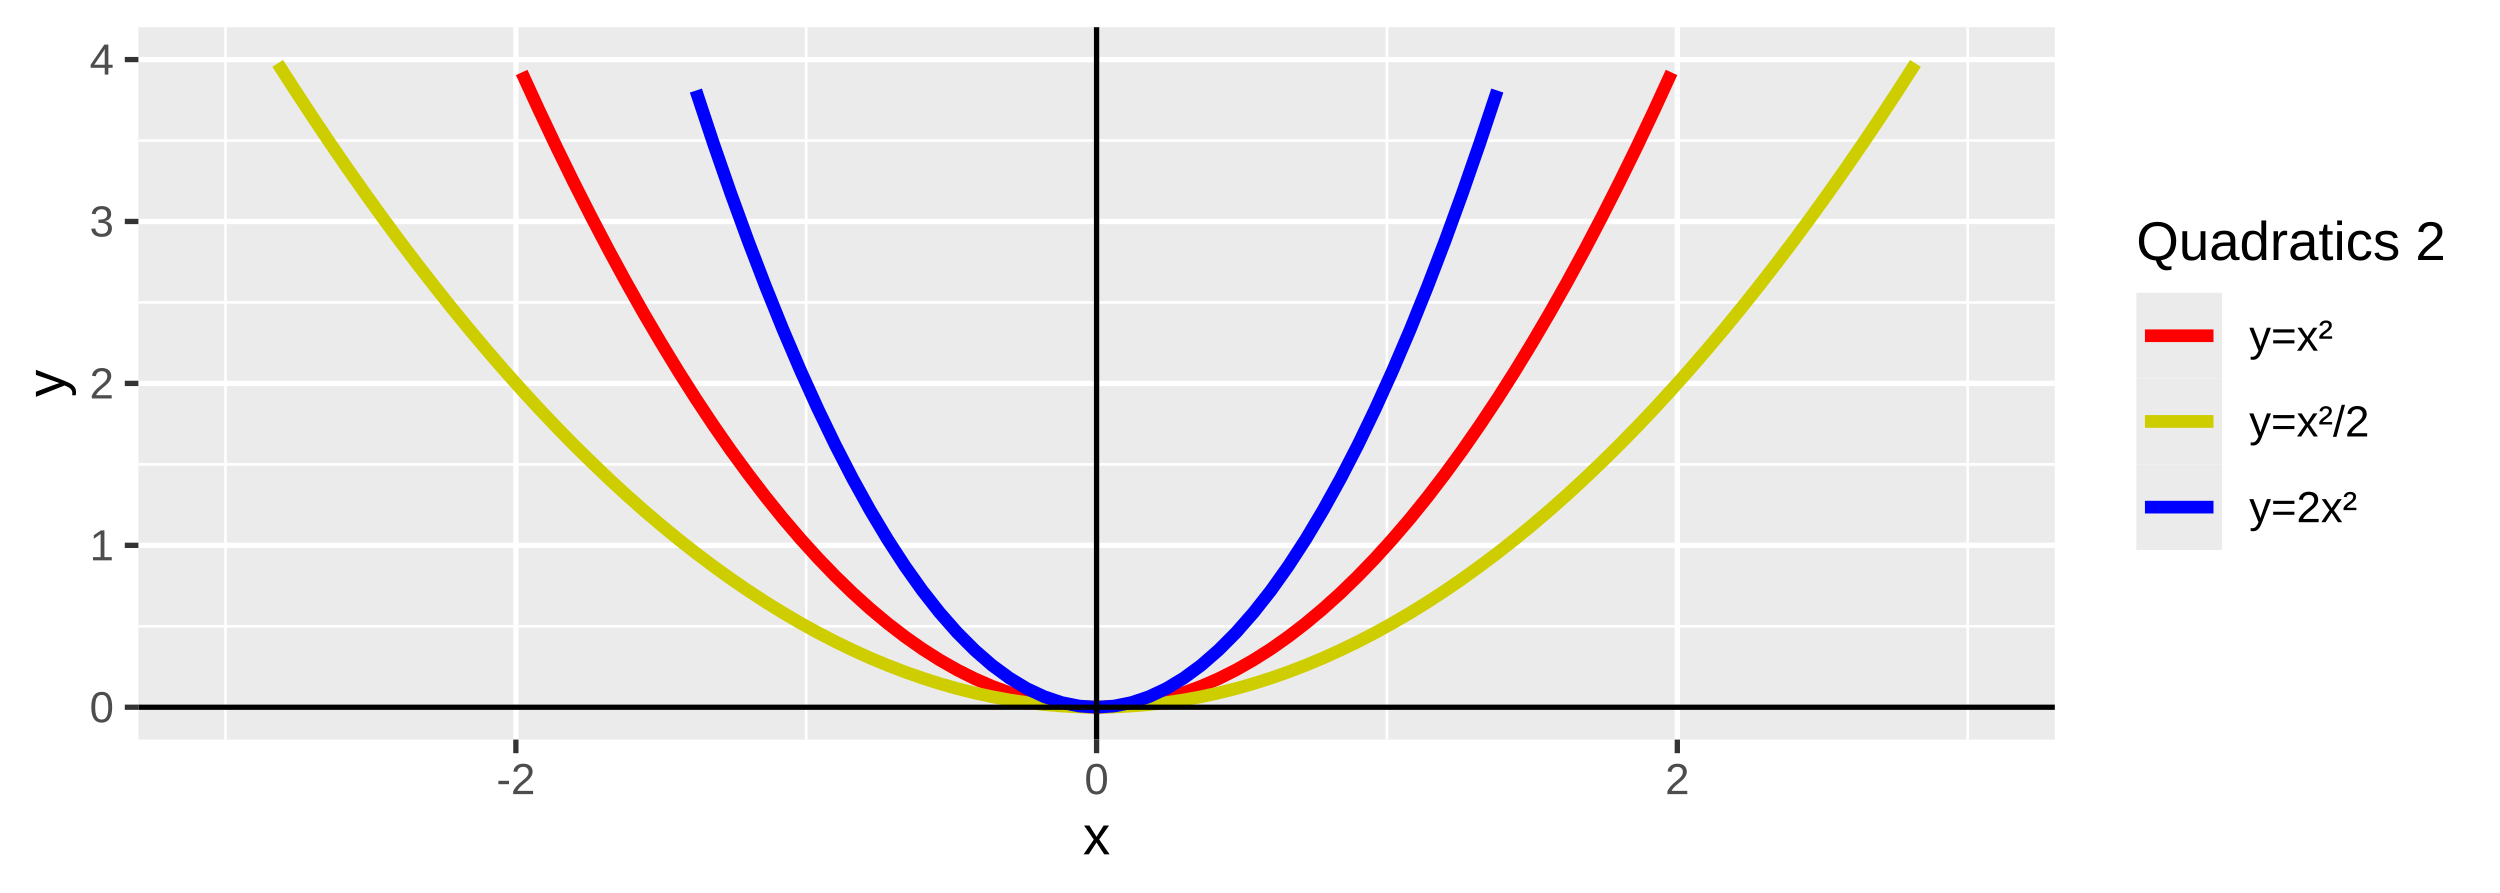
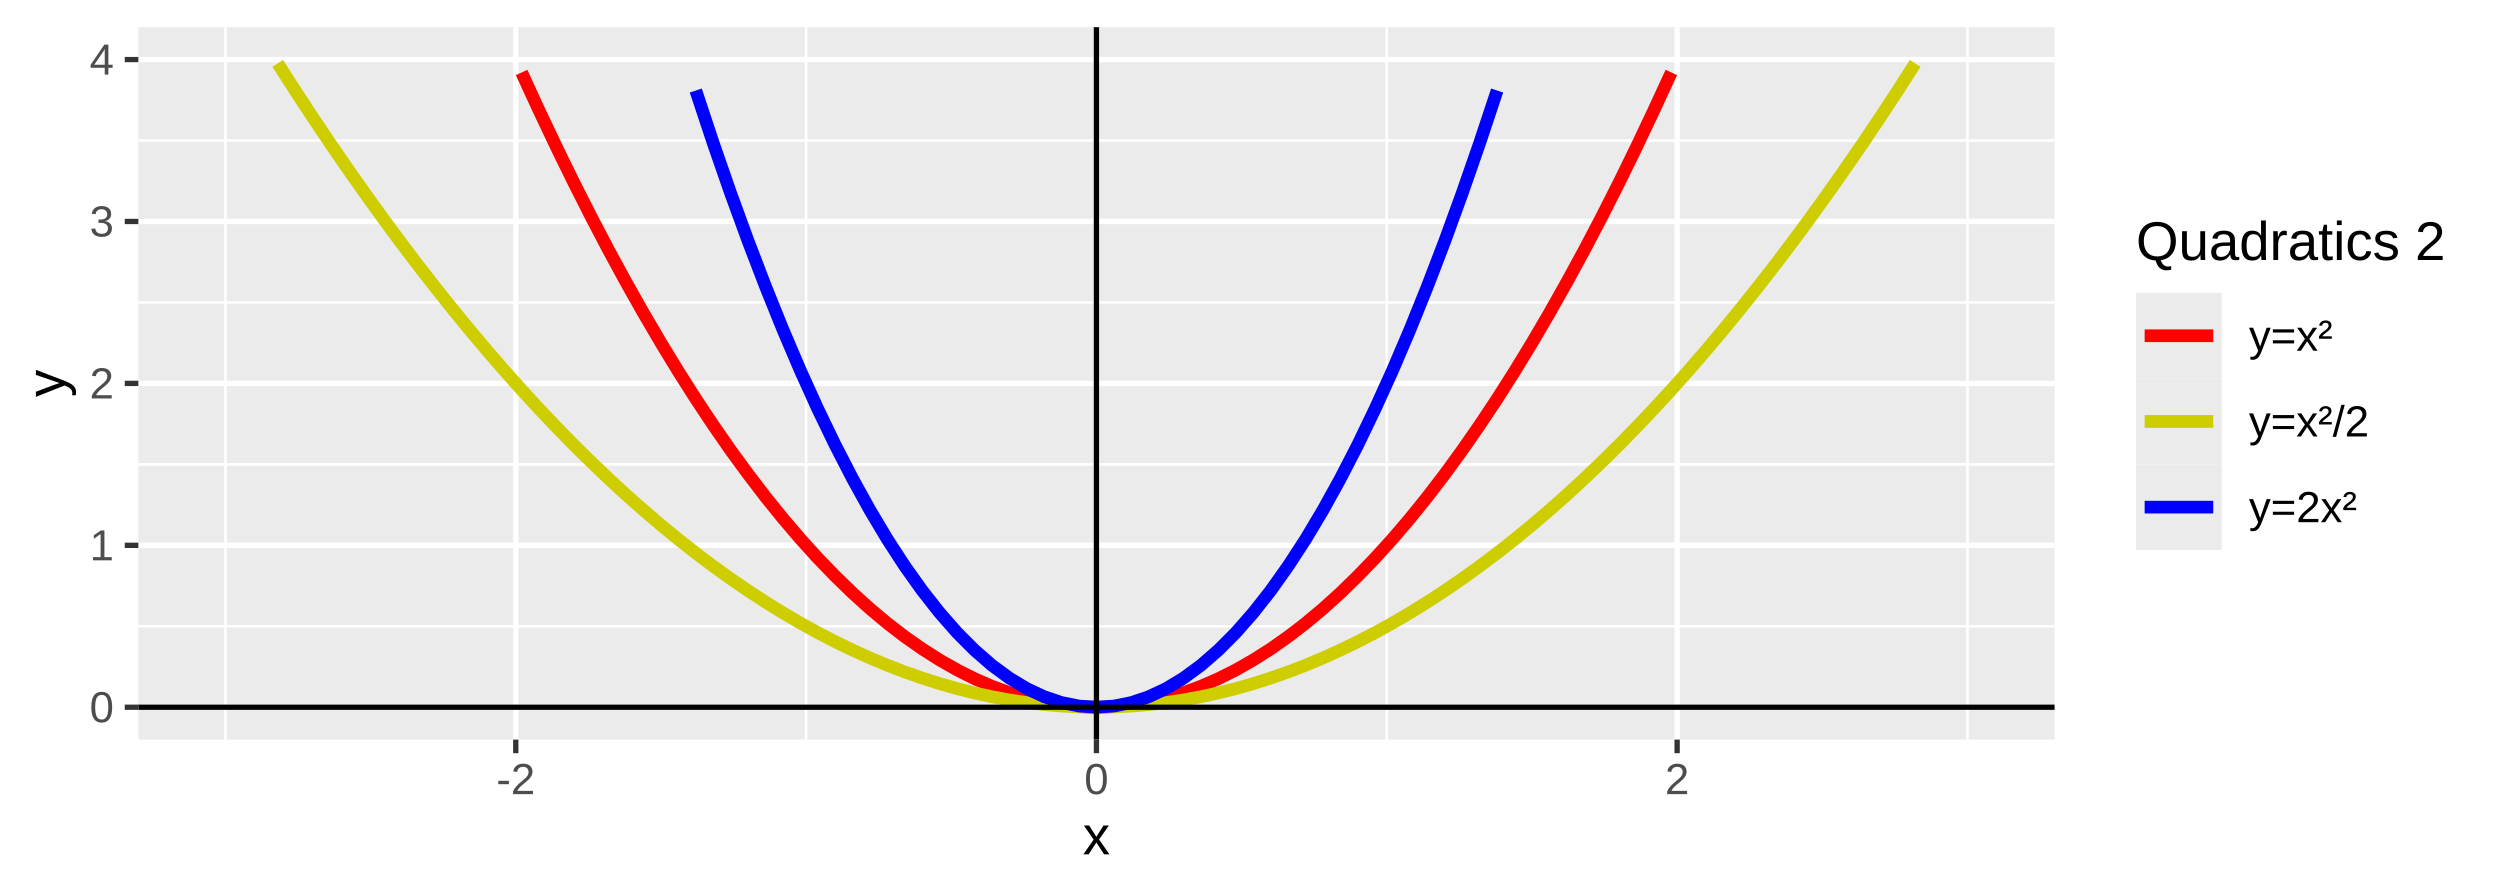
- <svg xmlns="http://www.w3.org/2000/svg" class="svglite" width="504.00pt" height="180.00pt" viewBox="0 0 504.00 180.00">
-   <defs>
-     <style type="text/css">
+ <svg xmlns="http://www.w3.org/2000/svg" width="504.00pt" height="180.00pt" viewBox="0 0 504.00 180.00">
+   <g class="svglite">
+     <defs>
+       <style type="text/css">
    .svglite line, .svglite polyline, .svglite polygon, .svglite path, .svglite rect, .svglite circle {
      fill: none;
      stroke: #000000;
      stroke-linecap: round;
      stroke-linejoin: round;
      stroke-miterlimit: 10.00;
    }
    .svglite text {
      white-space: pre;
    }
+     .svglite g.glyphgroup path {
+       fill: inherit;
+       stroke: none;
+     }
  </style>
-   </defs>
-   <rect width="100%" height="100%" style="stroke: none; fill: #FFFFFF;" />
-   <defs>
-     <clipPath id="cpMC4wMHw1MDQuMDB8MC4wMHwxODAuMDA=">
-       <rect x="0.00" y="0.00" width="504.00" height="180.00" />
-     </clipPath>
-   </defs>
-   <g clip-path="url(#cpMC4wMHw1MDQuMDB8MC4wMHwxODAuMDA=)">
-     <rect x="0" y="0.00" width="504.00" height="180.00" style="stroke-width: 1.07; stroke: #FFFFFF; fill: #FFFFFF;" />
-   </g>
-   <defs>
-     <clipPath id="cpMjcuOTB8NDE0LjI1fDUuNDh8MTQ5LjEx">
-       <rect x="27.90" y="5.48" width="386.35" height="143.63" />
-     </clipPath>
-   </defs>
-   <g clip-path="url(#cpMjcuOTB8NDE0LjI1fDUuNDh8MTQ5LjEx)">
-     <rect x="27.90" y="5.48" width="386.35" height="143.63" style="stroke-width: 1.07; stroke: none; fill: #EBEBEB;" />
-     <polyline points="27.90,126.26 414.25,126.26 " style="stroke-width: 0.53; stroke: #FFFFFF; stroke-linecap: butt;" />
-     <polyline points="27.90,93.62 414.25,93.62 " style="stroke-width: 0.53; stroke: #FFFFFF; stroke-linecap: butt;" />
-     <polyline points="27.90,60.97 414.25,60.97 " style="stroke-width: 0.53; stroke: #FFFFFF; stroke-linecap: butt;" />
-     <polyline points="27.90,28.33 414.25,28.33 " style="stroke-width: 0.53; stroke: #FFFFFF; stroke-linecap: butt;" />
-     <polyline points="45.46,149.11 45.46,5.48 " style="stroke-width: 0.53; stroke: #FFFFFF; stroke-linecap: butt;" />
-     <polyline points="162.53,149.11 162.53,5.48 " style="stroke-width: 0.53; stroke: #FFFFFF; stroke-linecap: butt;" />
-     <polyline points="279.61,149.11 279.61,5.48 " style="stroke-width: 0.53; stroke: #FFFFFF; stroke-linecap: butt;" />
-     <polyline points="396.69,149.11 396.69,5.48 " style="stroke-width: 0.53; stroke: #FFFFFF; stroke-linecap: butt;" />
-     <polyline points="27.90,142.58 414.25,142.58 " style="stroke-width: 1.07; stroke: #FFFFFF; stroke-linecap: butt;" />
-     <polyline points="27.90,109.94 414.25,109.94 " style="stroke-width: 1.07; stroke: #FFFFFF; stroke-linecap: butt;" />
-     <polyline points="27.90,77.29 414.25,77.29 " style="stroke-width: 1.07; stroke: #FFFFFF; stroke-linecap: butt;" />
-     <polyline points="27.90,44.65 414.25,44.65 " style="stroke-width: 1.07; stroke: #FFFFFF; stroke-linecap: butt;" />
-     <polyline points="27.90,12.01 414.25,12.01 " style="stroke-width: 1.07; stroke: #FFFFFF; stroke-linecap: butt;" />
-     <polyline points="104.00,149.11 104.00,5.48 " style="stroke-width: 1.07; stroke: #FFFFFF; stroke-linecap: butt;" />
-     <polyline points="221.07,149.11 221.07,5.48 " style="stroke-width: 1.07; stroke: #FFFFFF; stroke-linecap: butt;" />
-     <polyline points="338.15,149.11 338.15,5.48 " style="stroke-width: 1.07; stroke: #FFFFFF; stroke-linecap: butt;" />
-     <polyline points="105.17,14.61 108.68,22.24 112.19,29.65 115.70,36.82 119.22,43.75 122.73,50.45 126.24,56.91 129.75,63.14 133.27,69.13 136.78,74.89 140.29,80.41 143.80,85.70 147.31,90.76 150.83,95.57 154.34,100.16 157.85,104.51 161.36,108.62 164.88,112.50 168.39,116.14 171.90,119.55 175.41,122.72 178.93,125.66 182.44,128.36 185.95,130.83 189.46,133.06 192.98,135.06 196.49,136.82 200.00,138.35 203.51,139.64 207.02,140.70 210.54,141.52 214.05,142.11 217.56,142.46 221.07,142.58 224.59,142.46 228.10,142.11 231.61,141.52 235.12,140.70 238.64,139.64 242.15,138.35 245.66,136.82 249.17,135.06 252.68,133.06 256.20,130.83 259.71,128.36 263.22,125.66 266.73,122.72 270.25,119.55 273.76,116.14 277.27,112.50 280.78,108.62 284.30,104.51 287.81,100.16 291.32,95.57 294.83,90.76 298.34,85.70 301.86,80.41 305.37,74.89 308.88,69.13 312.39,63.14 315.91,56.91 319.42,50.45 322.93,43.75 326.44,36.82 329.96,29.65 333.47,22.24 336.98,14.61 " style="stroke-width: 2.56; stroke: #FF0000; stroke-linecap: butt;" />
-     <polyline points="55.99,12.78 59.51,18.25 63.02,23.60 66.53,28.83 70.04,33.94 73.56,38.93 77.07,43.81 80.58,48.57 84.09,53.21 87.61,57.73 91.12,62.14 94.63,66.43 98.14,70.60 101.65,74.66 105.17,78.59 108.68,82.41 112.19,86.11 115.70,89.70 119.22,93.16 122.73,96.51 126.24,99.75 129.75,102.86 133.27,105.86 136.78,108.74 140.29,111.50 143.80,114.14 147.31,116.67 150.83,119.08 154.34,121.37 157.85,123.54 161.36,125.60 164.88,127.54 168.39,129.36 171.90,131.06 175.41,132.65 178.93,134.12 182.44,135.47 185.95,136.70 189.46,137.82 192.98,138.82 196.49,139.70 200.00,140.46 203.51,141.11 207.02,141.64 210.54,142.05 214.05,142.34 217.56,142.52 221.07,142.58 224.59,142.52 228.10,142.34 231.61,142.05 235.12,141.64 238.64,141.11 242.15,140.46 245.66,139.70 249.17,138.82 252.68,137.82 256.20,136.70 259.71,135.47 263.22,134.12 266.73,132.65 270.25,131.06 273.76,129.36 277.27,127.54 280.78,125.60 284.30,123.54 287.81,121.37 291.32,119.08 294.83,116.67 298.34,114.14 301.86,111.50 305.37,108.74 308.88,105.86 312.39,102.86 315.91,99.75 319.42,96.51 322.93,93.16 326.44,89.70 329.96,86.11 333.47,82.41 336.98,78.59 340.49,74.66 344.00,70.60 347.52,66.43 351.03,62.14 354.54,57.73 358.05,53.21 361.57,48.57 365.08,43.81 368.59,38.93 372.10,33.94 375.62,28.83 379.13,23.60 382.64,18.25 386.15,12.78 " style="stroke-width: 2.56; stroke: #CDCD00; stroke-linecap: butt;" />
-     <polyline points="140.29,18.25 143.80,28.83 147.31,38.93 150.83,48.57 154.34,57.73 157.85,66.43 161.36,74.66 164.88,82.41 168.39,89.70 171.90,96.51 175.41,102.86 178.93,108.74 182.44,114.14 185.95,119.08 189.46,123.54 192.98,127.54 196.49,131.06 200.00,134.12 203.51,136.70 207.02,138.82 210.54,140.46 214.05,141.64 217.56,142.34 221.07,142.58 224.59,142.34 228.10,141.64 231.61,140.46 235.12,138.82 238.64,136.70 242.15,134.12 245.66,131.06 249.17,127.54 252.68,123.54 256.20,119.08 259.71,114.14 263.22,108.74 266.73,102.86 270.25,96.51 273.76,89.70 277.27,82.41 280.78,74.66 284.30,66.43 287.81,57.73 291.32,48.57 294.83,38.93 298.34,28.83 301.86,18.25 " style="stroke-width: 2.56; stroke: #0000FF; stroke-linecap: butt;" />
-     <line x1="27.90" y1="142.58" x2="414.25" y2="142.58" style="stroke-width: 1.07; stroke-linecap: butt;" />
-     <line x1="221.07" y1="149.11" x2="221.07" y2="5.48" style="stroke-width: 1.07; stroke-linecap: butt;" />
-   </g>
-   <g clip-path="url(#cpMC4wMHw1MDQuMDB8MC4wMHwxODAuMDA=)">
-     <text x="22.96" y="145.61" text-anchor="end" style="font-size: 8.80px;fill: #4D4D4D; font-family: &quot;Arimo&quot;;" textLength="4.90px" lengthAdjust="spacingAndGlyphs">0</text>
-     <text x="22.96" y="112.97" text-anchor="end" style="font-size: 8.80px;fill: #4D4D4D; font-family: &quot;Arimo&quot;;" textLength="4.90px" lengthAdjust="spacingAndGlyphs">1</text>
-     <text x="22.96" y="80.33" text-anchor="end" style="font-size: 8.80px;fill: #4D4D4D; font-family: &quot;Arimo&quot;;" textLength="4.90px" lengthAdjust="spacingAndGlyphs">2</text>
-     <text x="22.96" y="47.68" text-anchor="end" style="font-size: 8.80px;fill: #4D4D4D; font-family: &quot;Arimo&quot;;" textLength="4.90px" lengthAdjust="spacingAndGlyphs">3</text>
-     <text x="22.96" y="15.04" text-anchor="end" style="font-size: 8.80px;fill: #4D4D4D; font-family: &quot;Arimo&quot;;" textLength="4.90px" lengthAdjust="spacingAndGlyphs">4</text>
-     <polyline points="25.16,142.58 27.90,142.58 " style="stroke-width: 1.07; stroke: #333333; stroke-linecap: butt;" />
-     <polyline points="25.16,109.94 27.90,109.94 " style="stroke-width: 1.07; stroke: #333333; stroke-linecap: butt;" />
-     <polyline points="25.16,77.29 27.90,77.29 " style="stroke-width: 1.07; stroke: #333333; stroke-linecap: butt;" />
-     <polyline points="25.16,44.65 27.90,44.65 " style="stroke-width: 1.07; stroke: #333333; stroke-linecap: butt;" />
-     <polyline points="25.16,12.01 27.90,12.01 " style="stroke-width: 1.07; stroke: #333333; stroke-linecap: butt;" />
-     <polyline points="104.00,151.85 104.00,149.11 " style="stroke-width: 1.07; stroke: #333333; stroke-linecap: butt;" />
-     <polyline points="221.07,151.85 221.07,149.11 " style="stroke-width: 1.07; stroke: #333333; stroke-linecap: butt;" />
-     <polyline points="338.15,151.85 338.15,149.11 " style="stroke-width: 1.07; stroke: #333333; stroke-linecap: butt;" />
-     <text x="104.00" y="160.10" text-anchor="middle" style="font-size: 8.80px;fill: #4D4D4D; font-family: &quot;Arimo&quot;;" textLength="7.82px" lengthAdjust="spacingAndGlyphs">-2</text>
-     <text x="221.07" y="160.10" text-anchor="middle" style="font-size: 8.80px;fill: #4D4D4D; font-family: &quot;Arimo&quot;;" textLength="4.90px" lengthAdjust="spacingAndGlyphs">0</text>
-     <text x="338.15" y="160.10" text-anchor="middle" style="font-size: 8.80px;fill: #4D4D4D; font-family: &quot;Arimo&quot;;" textLength="4.90px" lengthAdjust="spacingAndGlyphs">2</text>
-     <text x="221.07" y="172.24" text-anchor="middle" style="font-size: 11.00px; font-family: &quot;Arimo&quot;;" textLength="5.50px" lengthAdjust="spacingAndGlyphs">x</text>
-     <text transform="translate(13.05,77.29) rotate(-90)" text-anchor="middle" style="font-size: 11.00px; font-family: &quot;Arimo&quot;;" textLength="5.50px" lengthAdjust="spacingAndGlyphs">y</text>
-     <rect x="425.21" y="38.23" width="73.31" height="78.13" style="stroke-width: 1.07; stroke: none; fill: #FFFFFF;" />
-     <text x="430.69" y="52.42" style="font-size: 11.00px; font-family: &quot;Arimo&quot;;" textLength="62.35px" lengthAdjust="spacingAndGlyphs">Quadratics 2</text>
-     <rect x="430.69" y="59.04" width="17.28" height="17.28" style="stroke-width: 1.07; stroke: none; fill: #EBEBEB;" />
-     <line x1="432.42" y1="67.68" x2="446.24" y2="67.68" style="stroke-width: 2.56; stroke: #FF0000; stroke-linecap: butt;" />
-     <rect x="430.69" y="76.32" width="17.28" height="17.28" style="stroke-width: 1.07; stroke: none; fill: #EBEBEB;" />
-     <line x1="432.42" y1="84.96" x2="446.24" y2="84.96" style="stroke-width: 2.56; stroke: #CDCD00; stroke-linecap: butt;" />
-     <rect x="430.69" y="93.60" width="17.28" height="17.28" style="stroke-width: 1.07; stroke: none; fill: #EBEBEB;" />
-     <line x1="432.42" y1="102.24" x2="446.24" y2="102.24" style="stroke-width: 2.56; stroke: #0000FF; stroke-linecap: butt;" />
-     <text x="453.45" y="70.71" style="font-size: 8.80px; font-family: &quot;Arimo&quot;;" textLength="16.87px" lengthAdjust="spacingAndGlyphs">y=x²</text>
-     <text x="453.45" y="87.99" style="font-size: 8.80px; font-family: &quot;Arimo&quot;;" textLength="24.21px" lengthAdjust="spacingAndGlyphs">y=x²/2</text>
-     <text x="453.45" y="105.27" style="font-size: 8.80px; font-family: &quot;Arimo&quot;;" textLength="21.77px" lengthAdjust="spacingAndGlyphs">y=2x²</text>
+     </defs>
+     <rect width="100%" height="100%" style="stroke: none; fill: #FFFFFF;" />
+     <defs>
+       <clipPath id="cpMC4wMHw1MDQuMDB8MC4wMHwxODAuMDA=">
+         <rect x="0.00" y="0.00" width="504.00" height="180.00" />
+       </clipPath>
+     </defs>
+     <g clip-path="url(#cpMC4wMHw1MDQuMDB8MC4wMHwxODAuMDA=)">
+       <rect x="0" y="0.00" width="504.00" height="180.00" style="stroke-width: 1.07; stroke: #FFFFFF; fill: #FFFFFF;" />
+     </g>
+     <defs>
+       <clipPath id="cpMjcuODl8NDE0LjIwfDUuNDh8MTQ5LjEx">
+         <rect x="27.89" y="5.48" width="386.31" height="143.63" />
+       </clipPath>
+     </defs>
+     <g clip-path="url(#cpMjcuODl8NDE0LjIwfDUuNDh8MTQ5LjEx)">
+       <rect x="27.89" y="5.48" width="386.31" height="143.63" style="stroke-width: 1.07; stroke: none; fill: #EBEBEB;" />
+       <polyline points="27.89,126.26 414.20,126.26 " style="stroke-width: 0.53; stroke: #FFFFFF; stroke-linecap: butt;" />
+       <polyline points="27.89,93.62 414.20,93.62 " style="stroke-width: 0.53; stroke: #FFFFFF; stroke-linecap: butt;" />
+       <polyline points="27.89,60.97 414.20,60.97 " style="stroke-width: 0.53; stroke: #FFFFFF; stroke-linecap: butt;" />
+       <polyline points="27.89,28.33 414.20,28.33 " style="stroke-width: 0.53; stroke: #FFFFFF; stroke-linecap: butt;" />
+       <polyline points="45.45,149.11 45.45,5.48 " style="stroke-width: 0.53; stroke: #FFFFFF; stroke-linecap: butt;" />
+       <polyline points="162.51,149.11 162.51,5.48 " style="stroke-width: 0.53; stroke: #FFFFFF; stroke-linecap: butt;" />
+       <polyline points="279.57,149.11 279.57,5.48 " style="stroke-width: 0.53; stroke: #FFFFFF; stroke-linecap: butt;" />
+       <polyline points="396.64,149.11 396.64,5.48 " style="stroke-width: 0.53; stroke: #FFFFFF; stroke-linecap: butt;" />
+       <polyline points="27.89,142.58 414.20,142.58 " style="stroke-width: 1.07; stroke: #FFFFFF; stroke-linecap: butt;" />
+       <polyline points="27.89,109.94 414.20,109.94 " style="stroke-width: 1.07; stroke: #FFFFFF; stroke-linecap: butt;" />
+       <polyline points="27.89,77.29 414.20,77.29 " style="stroke-width: 1.07; stroke: #FFFFFF; stroke-linecap: butt;" />
+       <polyline points="27.89,44.65 414.20,44.65 " style="stroke-width: 1.07; stroke: #FFFFFF; stroke-linecap: butt;" />
+       <polyline points="27.89,12.01 414.20,12.01 " style="stroke-width: 1.07; stroke: #FFFFFF; stroke-linecap: butt;" />
+       <polyline points="103.98,149.11 103.98,5.48 " style="stroke-width: 1.07; stroke: #FFFFFF; stroke-linecap: butt;" />
+       <polyline points="221.04,149.11 221.04,5.48 " style="stroke-width: 1.07; stroke: #FFFFFF; stroke-linecap: butt;" />
+       <polyline points="338.11,149.11 338.11,5.48 " style="stroke-width: 1.07; stroke: #FFFFFF; stroke-linecap: butt;" />
+       <polyline points="105.15,14.61 108.66,22.24 112.18,29.65 115.69,36.82 119.20,43.75 122.71,50.45 126.22,56.91 129.74,63.14 133.25,69.13 136.76,74.89 140.27,80.41 143.78,85.70 147.29,90.76 150.81,95.57 154.32,100.16 157.83,104.51 161.34,108.62 164.85,112.50 168.37,116.14 171.88,119.55 175.39,122.72 178.90,125.66 182.41,128.36 185.93,130.83 189.44,133.06 192.95,135.06 196.46,136.82 199.97,138.35 203.48,139.64 207.00,140.70 210.51,141.52 214.02,142.11 217.53,142.46 221.04,142.58 224.56,142.46 228.07,142.11 231.58,141.52 235.09,140.70 238.60,139.64 242.11,138.35 245.63,136.82 249.14,135.06 252.65,133.06 256.16,130.83 259.67,128.36 263.19,125.66 266.70,122.72 270.21,119.55 273.72,116.14 277.23,112.50 280.75,108.62 284.26,104.51 287.77,100.16 291.28,95.57 294.79,90.76 298.30,85.70 301.82,80.41 305.33,74.89 308.84,69.13 312.35,63.14 315.86,56.91 319.38,50.45 322.89,43.75 326.40,36.82 329.91,29.65 333.42,22.24 336.94,14.61 " style="stroke-width: 2.56; stroke: #FF0000; stroke-linecap: butt;" />
+       <polyline points="55.99,12.78 59.50,18.25 63.01,23.60 66.52,28.83 70.03,33.94 73.55,38.93 77.06,43.81 80.57,48.57 84.08,53.21 87.59,57.73 91.10,62.14 94.62,66.43 98.13,70.60 101.64,74.66 105.15,78.59 108.66,82.41 112.18,86.11 115.69,89.70 119.20,93.16 122.71,96.51 126.22,99.75 129.74,102.86 133.25,105.86 136.76,108.74 140.27,111.50 143.78,114.14 147.29,116.67 150.81,119.08 154.32,121.37 157.83,123.54 161.34,125.60 164.85,127.54 168.37,129.36 171.88,131.06 175.39,132.65 178.90,134.12 182.41,135.47 185.93,136.70 189.44,137.82 192.95,138.82 196.46,139.70 199.97,140.46 203.48,141.11 207.00,141.64 210.51,142.05 214.02,142.34 217.53,142.52 221.04,142.58 224.56,142.52 228.07,142.34 231.58,142.05 235.09,141.64 238.60,141.11 242.11,140.46 245.63,139.70 249.14,138.82 252.65,137.82 256.16,136.70 259.67,135.47 263.19,134.12 266.70,132.65 270.21,131.06 273.72,129.36 277.23,127.54 280.75,125.60 284.26,123.54 287.77,121.37 291.28,119.08 294.79,116.67 298.30,114.14 301.82,111.50 305.33,108.74 308.84,105.86 312.35,102.86 315.86,99.75 319.38,96.51 322.89,93.16 326.40,89.70 329.91,86.11 333.42,82.41 336.94,78.59 340.45,74.66 343.96,70.60 347.47,66.43 350.98,62.14 354.49,57.73 358.01,53.21 361.52,48.57 365.03,43.81 368.54,38.93 372.05,33.94 375.57,28.83 379.08,23.60 382.59,18.25 386.10,12.78 " style="stroke-width: 2.56; stroke: #CDCD00; stroke-linecap: butt;" />
+       <polyline points="140.27,18.25 143.78,28.83 147.29,38.93 150.81,48.57 154.32,57.73 157.83,66.43 161.34,74.66 164.85,82.41 168.37,89.70 171.88,96.51 175.39,102.86 178.90,108.74 182.41,114.14 185.93,119.08 189.44,123.54 192.95,127.54 196.46,131.06 199.97,134.12 203.48,136.70 207.00,138.82 210.51,140.46 214.02,141.64 217.53,142.34 221.04,142.58 224.56,142.34 228.07,141.64 231.58,140.46 235.09,138.82 238.60,136.70 242.11,134.12 245.63,131.06 249.14,127.54 252.65,123.54 256.16,119.08 259.67,114.14 263.19,108.74 266.70,102.86 270.21,96.51 273.72,89.70 277.23,82.41 280.75,74.66 284.26,66.43 287.77,57.73 291.28,48.57 294.79,38.93 298.30,28.83 301.82,18.25 " style="stroke-width: 2.56; stroke: #0000FF; stroke-linecap: butt;" />
+       <line x1="27.89" y1="142.58" x2="414.20" y2="142.58" style="stroke-width: 1.07; stroke-linecap: butt;" />
+       <line x1="221.04" y1="149.11" x2="221.04" y2="5.48" style="stroke-width: 1.07; stroke-linecap: butt;" />
+     </g>
+     <g clip-path="url(#cpMC4wMHw1MDQuMDB8MC4wMHwxODAuMDA=)">
+       <text x="22.96" y="145.61" text-anchor="end" style="font-size: 8.80px;fill: #4D4D4D; font-family: &quot;Arimo&quot;;" textLength="4.89px" lengthAdjust="spacingAndGlyphs">0</text>
+       <text x="22.96" y="112.97" text-anchor="end" style="font-size: 8.80px;fill: #4D4D4D; font-family: &quot;Arimo&quot;;" textLength="4.89px" lengthAdjust="spacingAndGlyphs">1</text>
+       <text x="22.96" y="80.33" text-anchor="end" style="font-size: 8.80px;fill: #4D4D4D; font-family: &quot;Arimo&quot;;" textLength="4.89px" lengthAdjust="spacingAndGlyphs">2</text>
+       <text x="22.96" y="47.68" text-anchor="end" style="font-size: 8.80px;fill: #4D4D4D; font-family: &quot;Arimo&quot;;" textLength="4.89px" lengthAdjust="spacingAndGlyphs">3</text>
+       <text x="22.96" y="15.04" text-anchor="end" style="font-size: 8.80px;fill: #4D4D4D; font-family: &quot;Arimo&quot;;" textLength="4.89px" lengthAdjust="spacingAndGlyphs">4</text>
+       <polyline points="25.15,142.58 27.89,142.58 " style="stroke-width: 1.07; stroke: #333333; stroke-linecap: butt;" />
+       <polyline points="25.15,109.94 27.89,109.94 " style="stroke-width: 1.07; stroke: #333333; stroke-linecap: butt;" />
+       <polyline points="25.15,77.29 27.89,77.29 " style="stroke-width: 1.07; stroke: #333333; stroke-linecap: butt;" />
+       <polyline points="25.15,44.65 27.89,44.65 " style="stroke-width: 1.07; stroke: #333333; stroke-linecap: butt;" />
+       <polyline points="25.15,12.01 27.89,12.01 " style="stroke-width: 1.07; stroke: #333333; stroke-linecap: butt;" />
+       <polyline points="103.98,151.85 103.98,149.11 " style="stroke-width: 1.07; stroke: #333333; stroke-linecap: butt;" />
+       <polyline points="221.04,151.85 221.04,149.11 " style="stroke-width: 1.07; stroke: #333333; stroke-linecap: butt;" />
+       <polyline points="338.11,151.85 338.11,149.11 " style="stroke-width: 1.07; stroke: #333333; stroke-linecap: butt;" />
+       <text x="103.98" y="160.10" text-anchor="middle" style="font-size: 8.80px;fill: #4D4D4D; font-family: &quot;Arimo&quot;;" textLength="7.81px" lengthAdjust="spacingAndGlyphs">-2</text>
+       <text x="221.04" y="160.10" text-anchor="middle" style="font-size: 8.80px;fill: #4D4D4D; font-family: &quot;Arimo&quot;;" textLength="4.89px" lengthAdjust="spacingAndGlyphs">0</text>
+       <text x="338.11" y="160.10" text-anchor="middle" style="font-size: 8.80px;fill: #4D4D4D; font-family: &quot;Arimo&quot;;" textLength="4.89px" lengthAdjust="spacingAndGlyphs">2</text>
+       <text x="221.04" y="172.24" text-anchor="middle" style="font-size: 11.00px; font-family: &quot;Arimo&quot;;" textLength="5.50px" lengthAdjust="spacingAndGlyphs">x</text>
+       <text transform="translate(13.05,77.29) rotate(-90)" text-anchor="middle" style="font-size: 11.00px; font-family: &quot;Arimo&quot;;" textLength="5.50px" lengthAdjust="spacingAndGlyphs">y</text>
+       <rect x="425.16" y="38.23" width="73.37" height="78.13" style="stroke-width: 1.07; stroke: none; fill: #FFFFFF;" />
+       <text x="430.63" y="52.42" style="font-size: 11.00px; font-family: &quot;Arimo&quot;;" textLength="62.41px" lengthAdjust="spacingAndGlyphs">Quadratics 2</text>
+       <rect x="430.63" y="59.04" width="17.28" height="17.28" style="stroke-width: 1.07; stroke: none; fill: #EBEBEB;" />
+       <line x1="432.36" y1="67.68" x2="446.19" y2="67.68" style="stroke-width: 2.56; stroke: #FF0000; stroke-linecap: butt;" />
+       <rect x="430.63" y="76.32" width="17.28" height="17.28" style="stroke-width: 1.07; stroke: none; fill: #EBEBEB;" />
+       <line x1="432.36" y1="84.96" x2="446.19" y2="84.96" style="stroke-width: 2.56; stroke: #CDCD00; stroke-linecap: butt;" />
+       <rect x="430.63" y="93.60" width="17.28" height="17.28" style="stroke-width: 1.07; stroke: none; fill: #EBEBEB;" />
+       <line x1="432.36" y1="102.24" x2="446.19" y2="102.24" style="stroke-width: 2.56; stroke: #0000FF; stroke-linecap: butt;" />
+       <text x="453.39" y="70.71" style="font-size: 8.80px; font-family: &quot;Arimo&quot;;" textLength="16.88px" lengthAdjust="spacingAndGlyphs">y=x²</text>
+       <text x="453.39" y="87.99" style="font-size: 8.80px; font-family: &quot;Arimo&quot;;" textLength="24.20px" lengthAdjust="spacingAndGlyphs">y=x²/2</text>
+       <text x="453.39" y="105.27" style="font-size: 8.80px; font-family: &quot;Arimo&quot;;" textLength="21.77px" lengthAdjust="spacingAndGlyphs">y=2x²</text>
+     </g>
  </g>
</svg>
